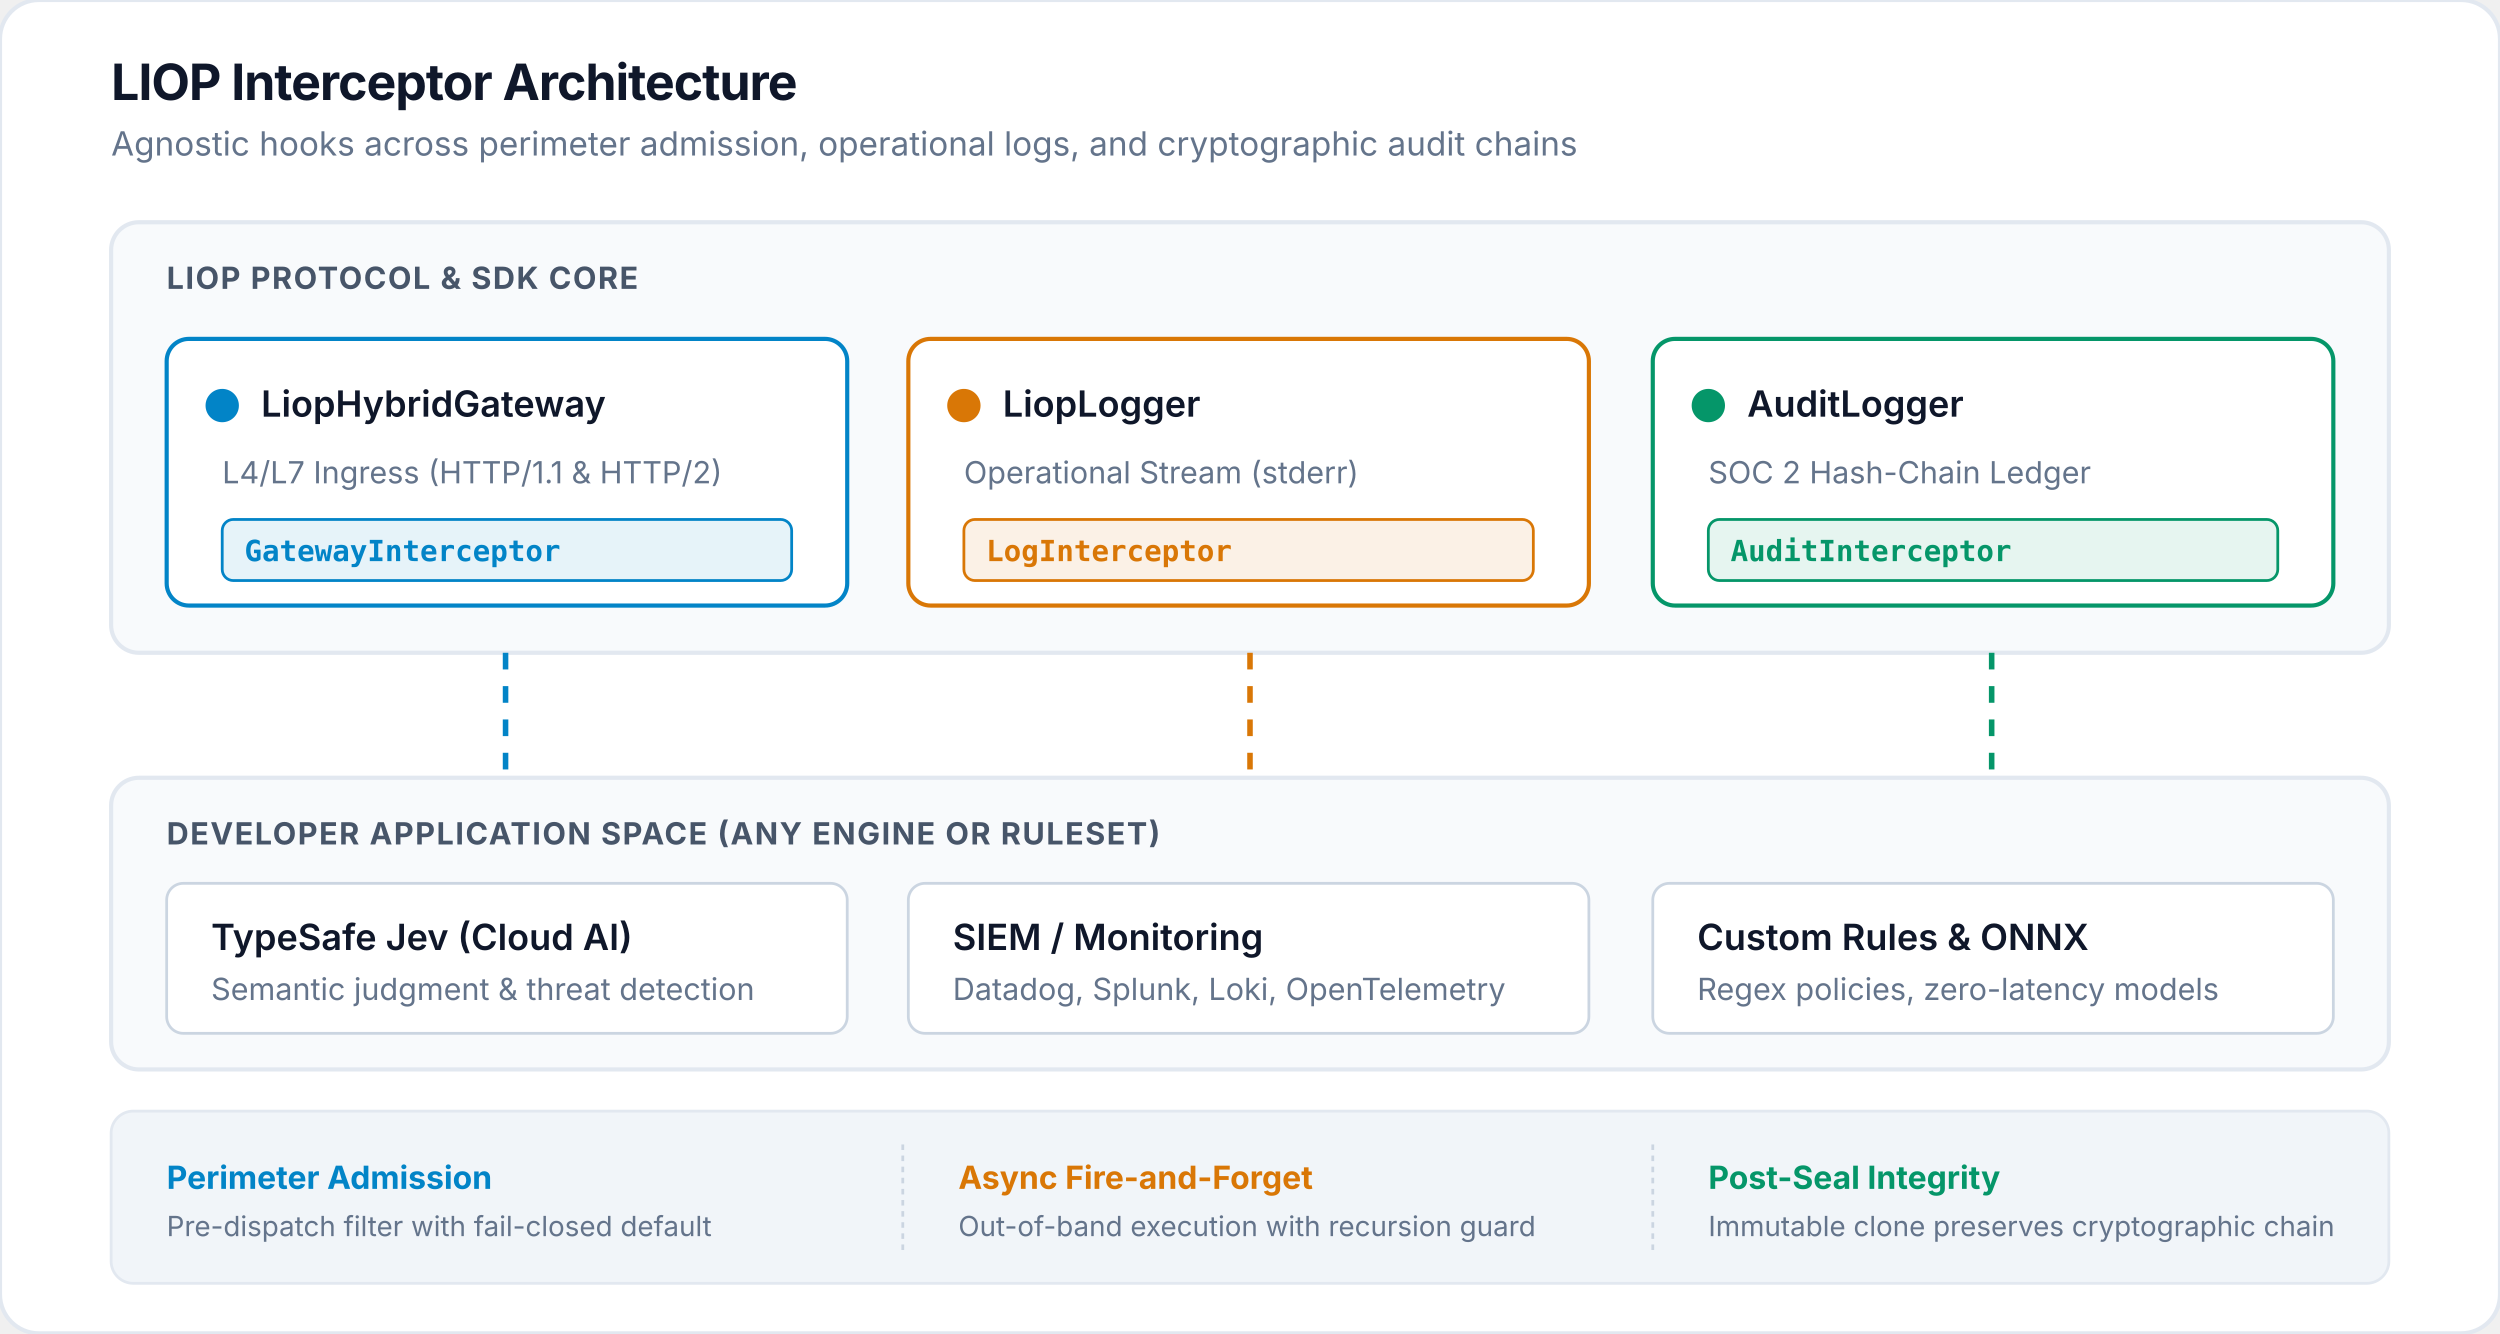
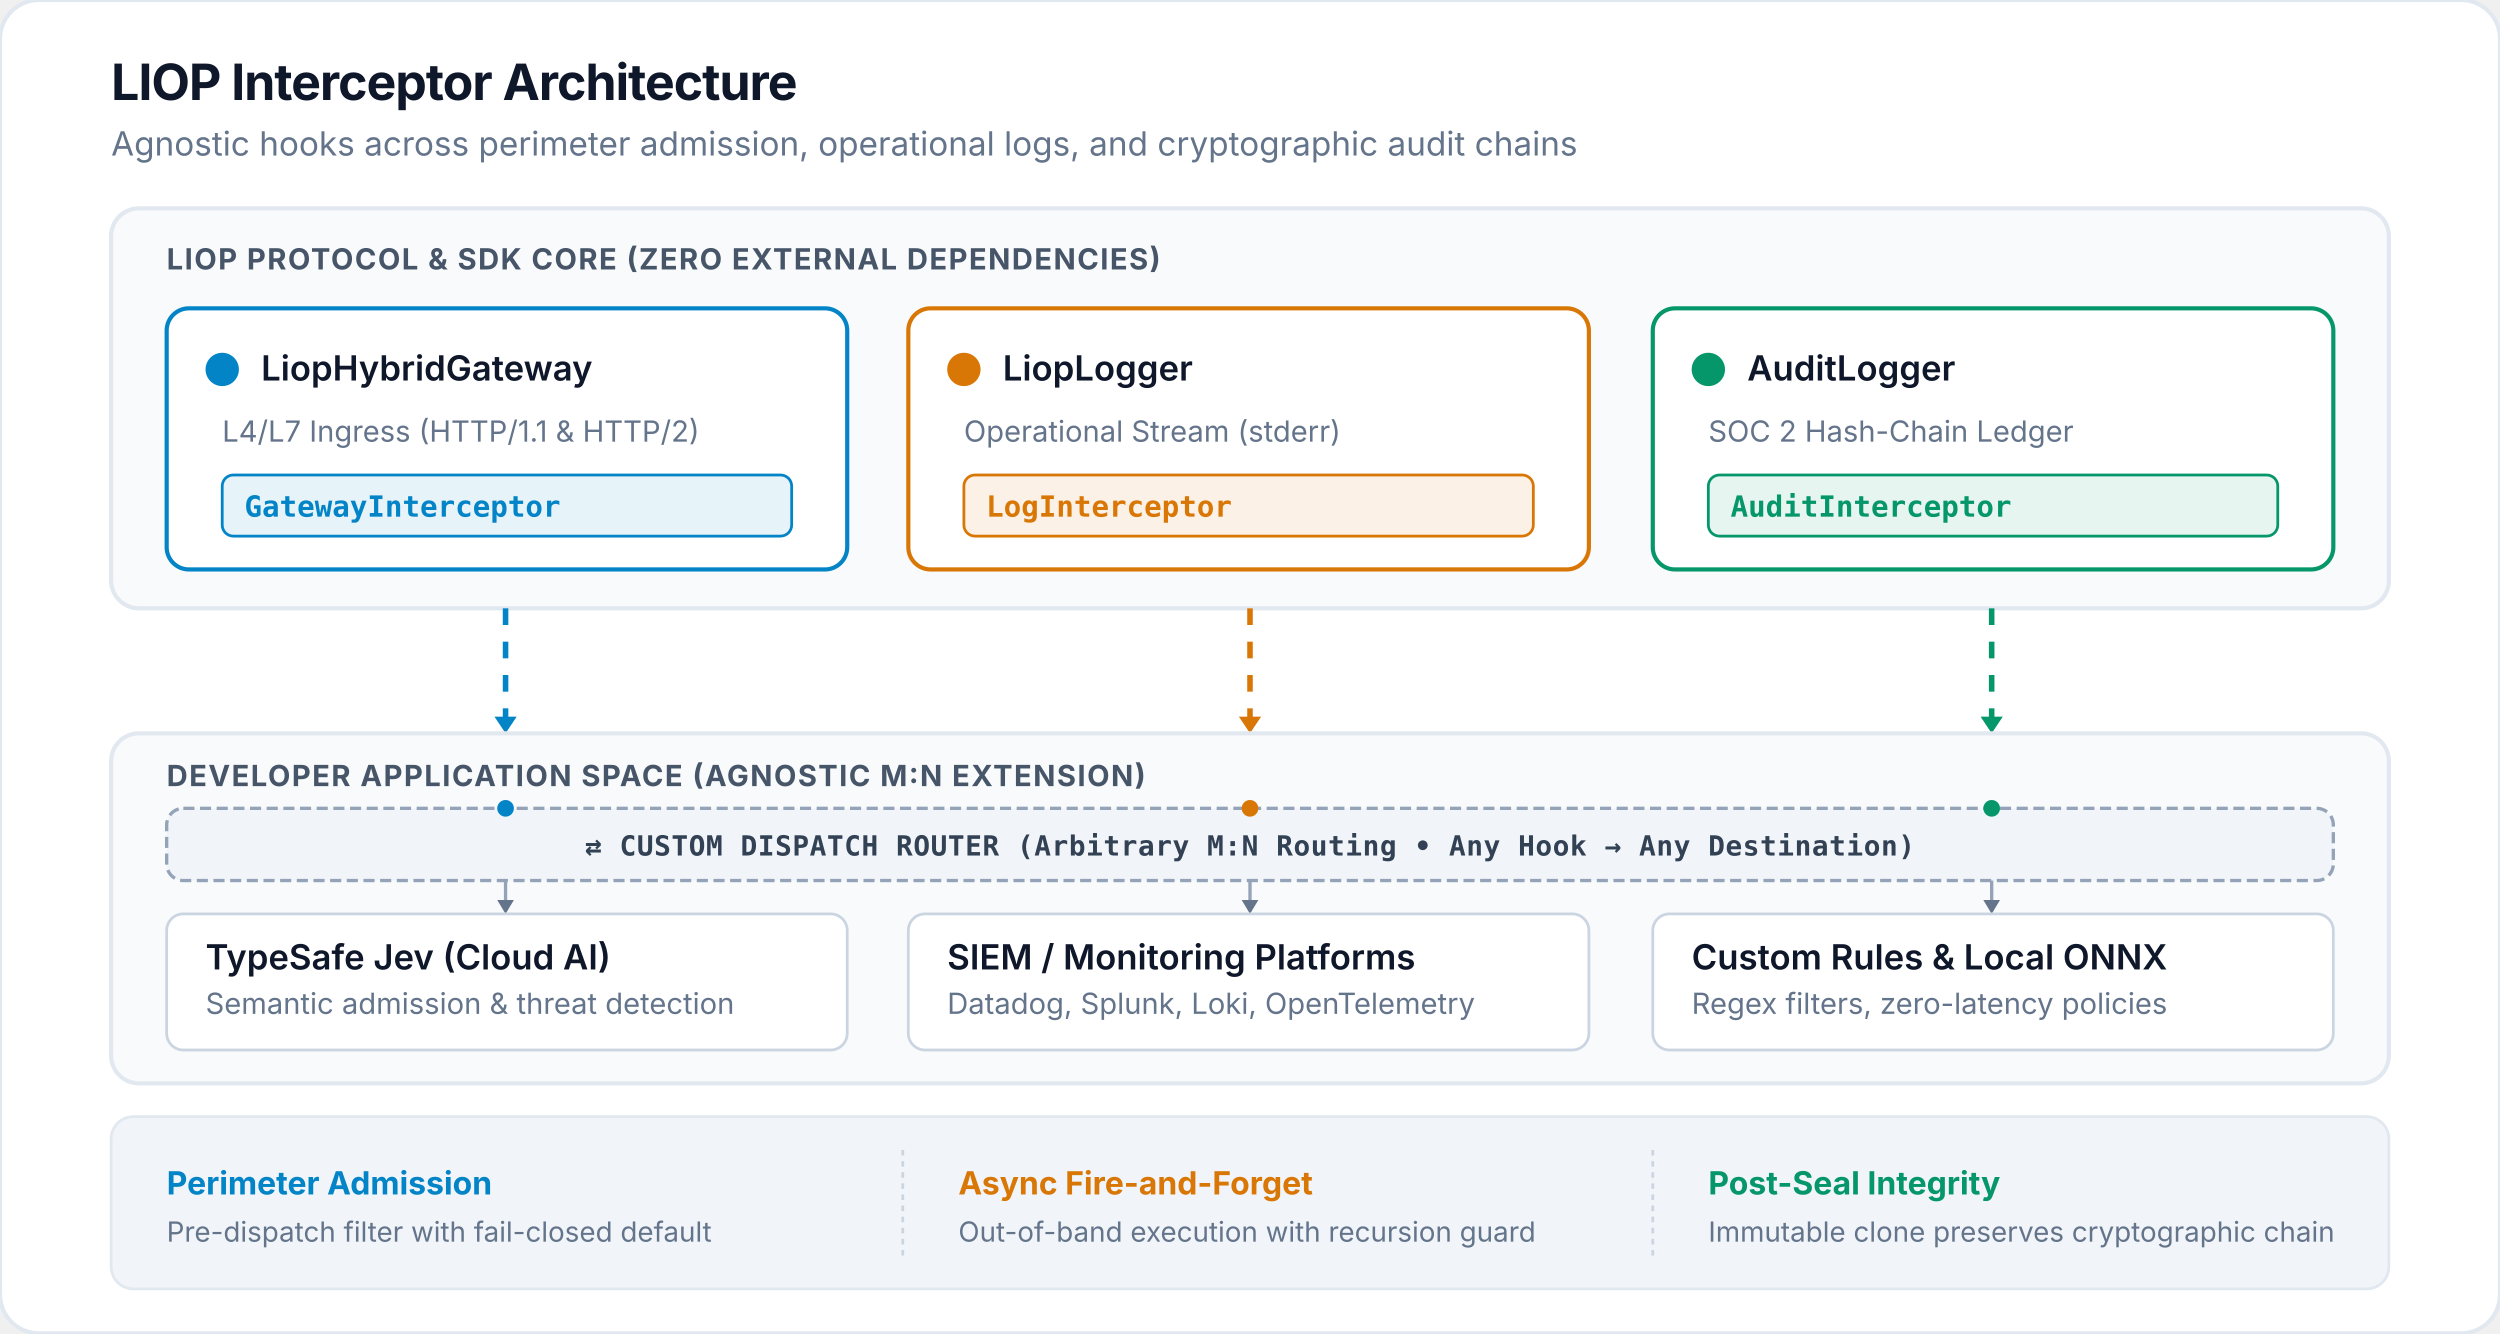
<svg xmlns="http://www.w3.org/2000/svg" width="900" height="480" viewBox="0 0 900 480">
  <rect width="900" height="480" rx="14" fill="#ffffff" stroke="#e2e8f0" stroke-width="1.5" />
  <defs>
    <style>
      .main-title { font-family: 'Inter', system-ui, -apple-system, sans-serif; font-size: 18px; font-weight: 700; fill: #0f172a; letter-spacing: -0.02em; }
      .main-subtitle { font-family: 'Inter', system-ui, -apple-system, sans-serif; font-size: 12px; font-weight: 400; fill: #64748b; }
-       .section-badge { font-family: 'Inter', system-ui, -apple-system, sans-serif; font-size: 11px; font-weight: 700; fill: #475569; letter-spacing: 0.05em; }
-       .card-title { font-family: 'Inter', system-ui, -apple-system, sans-serif; font-size: 13px; font-weight: 600; fill: #0f172a; }
-       .card-subtitle { font-family: 'Inter', system-ui, -apple-system, sans-serif; font-size: 11px; font-weight: 400; fill: #64748b; }
+       .section-badge { font-family: 'Inter', system-ui, -apple-system, sans-serif; font-size: 10.5px; font-weight: 700; fill: #475569; letter-spacing: 0.05em; }
+       .card-title { font-family: 'Inter', system-ui, -apple-system, sans-serif; font-size: 12.5px; font-weight: 600; fill: #0f172a; }
+       .card-subtitle { font-family: 'Inter', system-ui, -apple-system, sans-serif; font-size: 10.5px; font-weight: 400; fill: #64748b; }
      .code-pill { font-family: 'JetBrains Mono', monospace; font-size: 10.5px; font-weight: 600; }
+       .router-text { font-family: 'JetBrains Mono', monospace; font-size: 10px; font-weight: 600; fill: #334155; letter-spacing: 0.02em; }
      .footer-title { font-family: 'Inter', system-ui, -apple-system, sans-serif; font-size: 11.5px; font-weight: 700; }
      .footer-desc { font-family: 'Inter', system-ui, -apple-system, sans-serif; font-size: 10px; font-weight: 400; fill: #64748b; }

      @keyframes flowDashLight {
        0% { stroke-dashoffset: 24; }
        100% { stroke-dashoffset: 0; }
      }
      .anim-dash-cyan { stroke: #0284c7; stroke-width: 2; stroke-dasharray: 6 6; animation: flowDashLight 1.5s linear infinite; }
      .anim-dash-amber { stroke: #d97706; stroke-width: 2; stroke-dasharray: 6 6; animation: flowDashLight 1.5s linear infinite; }
      .anim-dash-emerald { stroke: #059669; stroke-width: 2; stroke-dasharray: 6 6; animation: flowDashLight 1.5s linear infinite; }
    </style>
  </defs>
  <g transform="translate(40, 36)">
    <text x="0" y="0" class="main-title">LIOP Interceptor Architecture</text>
    <text x="0" y="20" class="main-subtitle">Agnostic hooks across perimeter admission, operational logs, and cryptographic audit chains</text>
  </g>
-   <g transform="translate(40, 80)">
-     <rect width="820" height="155" rx="10" fill="#f8fafc" stroke="#e2e8f0" stroke-width="1.5" />
-     <text x="20" y="24" class="section-badge">LIOP PROTOCOL &amp; SDK CORE</text>
-     <g transform="translate(20, 42)">
-       <rect width="245" height="96" rx="8" fill="#ffffff" stroke="#0284c7" stroke-width="1.5" />
-       <circle cx="20" cy="24" r="6" fill="#0284c7" />
-       <text x="34" y="28" class="card-title">LiopHybridGateway</text>
-       <text x="20" y="52" class="card-subtitle">L4/L7 Ingress (HTTP/1.1 &amp; HTTP/2)</text>
-       <rect x="20" y="65" width="205" height="22" rx="4" fill="#0284c7" fill-opacity="0.1" stroke="#0284c7" stroke-width="1" />
-       <text x="28" y="80" class="code-pill" fill="#0284c7">GatewayInterceptor</text>
+   <g transform="translate(40, 75)">
+     <rect width="820" height="144" rx="10" fill="#f8fafc" stroke="#e2e8f0" stroke-width="1.5" />
+     <text x="20" y="22" class="section-badge">LIOP PROTOCOL &amp; SDK CORE (ZERO EXTERNAL DEPENDENCIES)</text>
+     <g transform="translate(20, 36)">
+       <rect width="245" height="94" rx="8" fill="#ffffff" stroke="#0284c7" stroke-width="1.5" />
+       <circle cx="20" cy="22" r="6" fill="#0284c7" />
+       <text x="34" y="26" class="card-title">LiopHybridGateway</text>
+       <text x="20" y="48" class="card-subtitle">L4/L7 Ingress (HTTP/1.1 &amp; HTTP/2)</text>
+       <rect x="20" y="60" width="205" height="22" rx="4" fill="#0284c7" fill-opacity="0.1" stroke="#0284c7" stroke-width="1" />
+       <text x="28" y="75" class="code-pill" fill="#0284c7">GatewayInterceptor</text>
    </g>
-     <g transform="translate(287, 42)">
-       <rect width="245" height="96" rx="8" fill="#ffffff" stroke="#d97706" stroke-width="1.5" />
-       <circle cx="20" cy="24" r="6" fill="#d97706" />
-       <text x="34" y="28" class="card-title">LiopLogger</text>
-       <text x="20" y="52" class="card-subtitle">Operational Stream (stderr)</text>
-       <rect x="20" y="65" width="205" height="22" rx="4" fill="#d97706" fill-opacity="0.1" stroke="#d97706" stroke-width="1" />
-       <text x="28" y="80" class="code-pill" fill="#d97706">LogInterceptor</text>
+     <g transform="translate(287, 36)">
+       <rect width="245" height="94" rx="8" fill="#ffffff" stroke="#d97706" stroke-width="1.5" />
+       <circle cx="20" cy="22" r="6" fill="#d97706" />
+       <text x="34" y="26" class="card-title">LiopLogger</text>
+       <text x="20" y="48" class="card-subtitle">Operational Stream (stderr)</text>
+       <rect x="20" y="60" width="205" height="22" rx="4" fill="#d97706" fill-opacity="0.1" stroke="#d97706" stroke-width="1" />
+       <text x="28" y="75" class="code-pill" fill="#d97706">LogInterceptor</text>
    </g>
-     <g transform="translate(555, 42)">
-       <rect width="245" height="96" rx="8" fill="#ffffff" stroke="#059669" stroke-width="1.5" />
-       <circle cx="20" cy="24" r="6" fill="#059669" />
-       <text x="34" y="28" class="card-title">AuditLogger</text>
-       <text x="20" y="52" class="card-subtitle">SOC 2 Hash-Chain Ledger</text>
-       <rect x="20" y="65" width="205" height="22" rx="4" fill="#059669" fill-opacity="0.1" stroke="#059669" stroke-width="1" />
-       <text x="28" y="80" class="code-pill" fill="#059669">AuditInterceptor</text>
+     <g transform="translate(555, 36)">
+       <rect width="245" height="94" rx="8" fill="#ffffff" stroke="#059669" stroke-width="1.5" />
+       <circle cx="20" cy="22" r="6" fill="#059669" />
+       <text x="34" y="26" class="card-title">AuditLogger</text>
+       <text x="20" y="48" class="card-subtitle">SOC 2 Hash-Chain Ledger</text>
+       <rect x="20" y="60" width="205" height="22" rx="4" fill="#059669" fill-opacity="0.1" stroke="#059669" stroke-width="1" />
+       <text x="28" y="75" class="code-pill" fill="#059669">AuditInterceptor</text>
    </g>
  </g>
  <g>
-     <path d="M 182 235 L 182 280" class="anim-dash-cyan" />
-     <path d="M 450 235 L 450 280" class="anim-dash-amber" />
-     <path d="M 717 235 L 717 280" class="anim-dash-emerald" />
+     <path d="M 182 219 L 182 263" class="anim-dash-cyan" />
+     <polygon points="178,258 186,258 182,264" fill="#0284c7" />
+     <path d="M 450 219 L 450 263" class="anim-dash-amber" />
+     <polygon points="446,258 454,258 450,264" fill="#d97706" />
+     <path d="M 717 219 L 717 263" class="anim-dash-emerald" />
+     <polygon points="713,258 721,258 717,264" fill="#059669" />
  </g>
-   <g transform="translate(40, 280)">
-     <rect width="820" height="105" rx="10" fill="#f8fafc" stroke="#e2e8f0" stroke-width="1.5" />
-     <text x="20" y="24" class="section-badge">DEVELOPER APPLICATION SPACE (ANY ENGINE OR RULESET)</text>
-     <g transform="translate(20, 38)">
-       <rect width="245" height="54" rx="6" fill="#ffffff" stroke="#cbd5e1" stroke-width="1" />
-       <text x="16" y="24" class="card-title">TypeSafe Jev (Cloud AI)</text>
-       <text x="16" y="42" class="card-subtitle">Semantic judgment &amp; threat detection</text>
+   <g transform="translate(40, 264)">
+     <rect width="820" height="126" rx="10" fill="#f8fafc" stroke="#e2e8f0" stroke-width="1.5" />
+     <text x="20" y="19" class="section-badge">DEVELOPER APPLICATION SPACE (AGNOSTIC M:N EXTENSION)</text>
+     <g transform="translate(20, 27)">
+       <rect width="780" height="26" rx="6" fill="#f1f5f9" stroke="#94a3b8" stroke-width="1.2" stroke-dasharray="4 2" />
+       <text x="390" y="17" text-anchor="middle" class="router-text">⇄ CUSTOM DISPATCH ROUTER (Arbitrary M:N Routing • Any Hook → Any Destination)</text>
+       <circle cx="122" cy="0" r="3" fill="#0284c7" />
+       <circle cx="390" cy="0" r="3" fill="#d97706" />
+       <circle cx="657" cy="0" r="3" fill="#059669" />
    </g>
-     <g transform="translate(287, 38)">
-       <rect width="245" height="54" rx="6" fill="#ffffff" stroke="#cbd5e1" stroke-width="1" />
-       <text x="16" y="24" class="card-title">SIEM / Monitoring</text>
-       <text x="16" y="42" class="card-subtitle">Datadog, Splunk, Loki, OpenTelemetry</text>
+     <g stroke="#94a3b8" stroke-width="1.2">
+       <line x1="142" y1="53" x2="142" y2="64" />
+       <polygon points="139,60 145,60 142,65" fill="#64748b" stroke="none" />
+       <line x1="410" y1="53" x2="410" y2="64" />
+       <polygon points="407,60 413,60 410,65" fill="#64748b" stroke="none" />
+       <line x1="677" y1="53" x2="677" y2="64" />
+       <polygon points="674,60 680,60 677,65" fill="#64748b" stroke="none" />
    </g>
-     <g transform="translate(555, 38)">
-       <rect width="245" height="54" rx="6" fill="#ffffff" stroke="#cbd5e1" stroke-width="1" />
-       <text x="16" y="24" class="card-title">Custom Rules &amp; ONNX</text>
-       <text x="16" y="42" class="card-subtitle">Regex policies, zero-latency models</text>
+     <g transform="translate(20, 65)">
+       <rect width="245" height="49" rx="6" fill="#ffffff" stroke="#cbd5e1" stroke-width="1" />
+       <text x="14" y="20" class="card-title">TypeSafe Jev (Cloud AI)</text>
+       <text x="14" y="36" class="card-subtitle">Semantic admission &amp; threat detection</text>
+     </g>
+     <g transform="translate(287, 65)">
+       <rect width="245" height="49" rx="6" fill="#ffffff" stroke="#cbd5e1" stroke-width="1" />
+       <text x="14" y="20" class="card-title">SIEM / Monitoring Platforms</text>
+       <text x="14" y="36" class="card-subtitle">Datadog, Splunk, Loki, OpenTelemetry</text>
+     </g>
+     <g transform="translate(555, 65)">
+       <rect width="245" height="49" rx="6" fill="#ffffff" stroke="#cbd5e1" stroke-width="1" />
+       <text x="14" y="20" class="card-title">Custom Rules &amp; Local ONNX</text>
+       <text x="14" y="36" class="card-subtitle">Regex filters, zero-latency policies</text>
    </g>
  </g>
-   <g transform="translate(40, 400)">
+   <g transform="translate(40, 402)">
    <rect width="820" height="62" rx="8" fill="#f1f5f9" stroke="#e2e8f0" stroke-width="1" />
    <g transform="translate(20, 16)">
      <text x="0" y="12" class="footer-title" fill="#0284c7">Perimeter Admission</text>
      <text x="0" y="29" class="footer-desc">Pre-dispatch filter with fail-closed default</text>
    </g>
    <line x1="285" y1="12" x2="285" y2="50" stroke="#cbd5e1" stroke-width="1" stroke-dasharray="2 2" />
    <g transform="translate(305, 16)">
      <text x="0" y="12" class="footer-title" fill="#d97706">Async Fire-and-Forget</text>
      <text x="0" y="29" class="footer-desc">Out-of-band execution with recursion guard</text>
    </g>
    <line x1="555" y1="12" x2="555" y2="50" stroke="#cbd5e1" stroke-width="1" stroke-dasharray="2 2" />
    <g transform="translate(575, 16)">
      <text x="0" y="12" class="footer-title" fill="#059669">Post-Seal Integrity</text>
      <text x="0" y="29" class="footer-desc">Immutable clone preserves cryptographic chain</text>
    </g>
  </g>
</svg>
